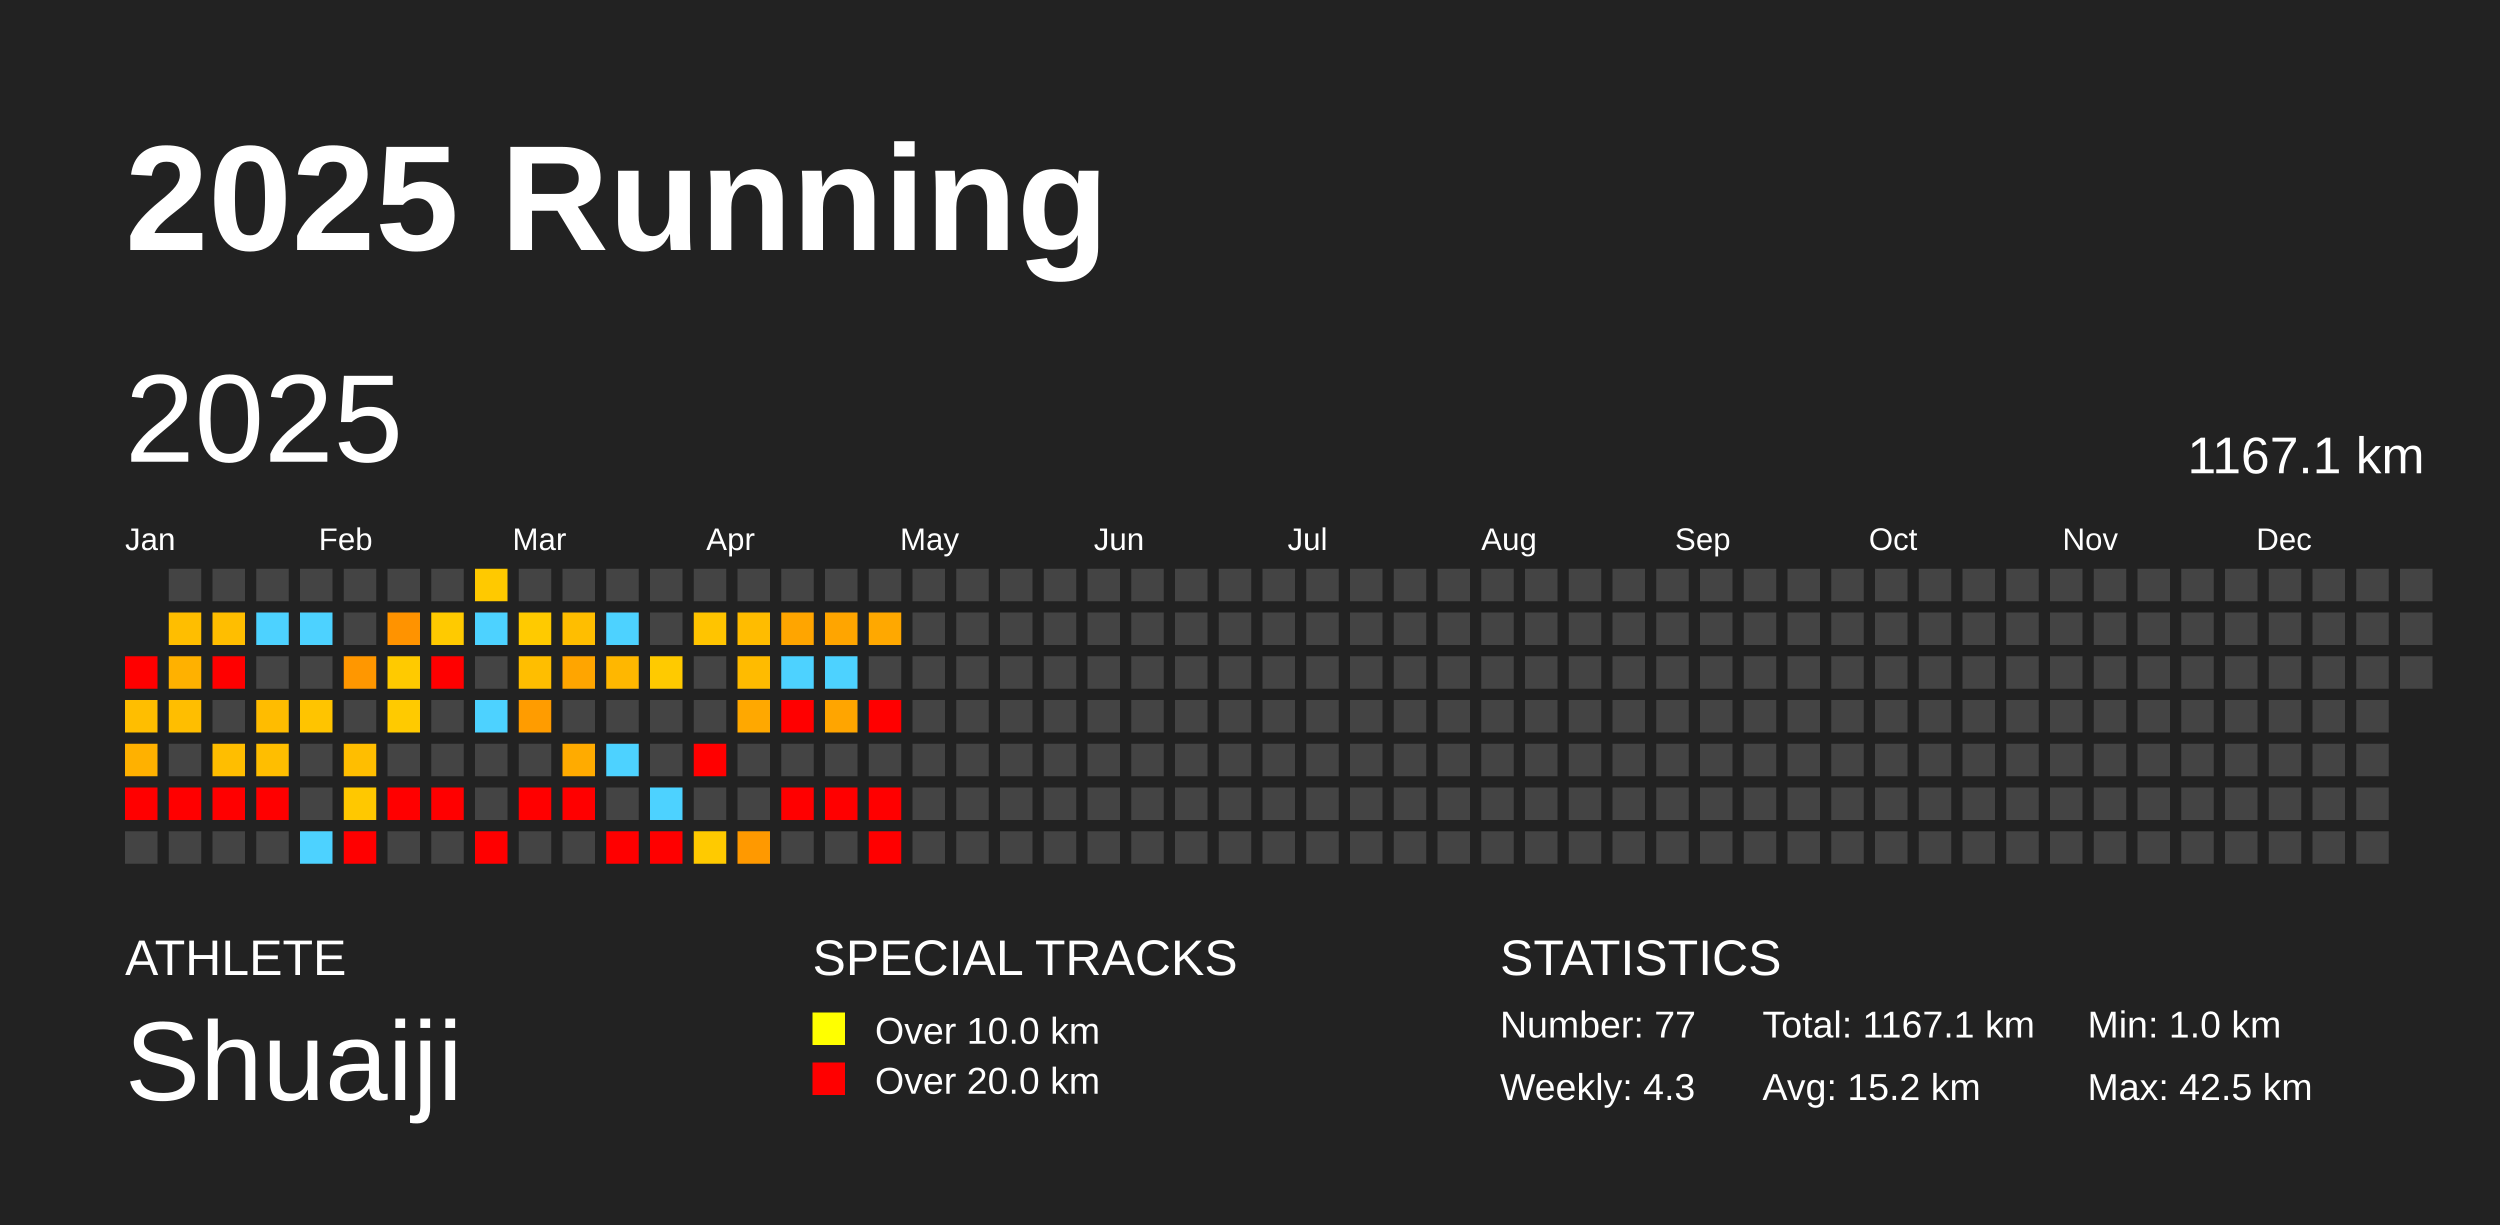
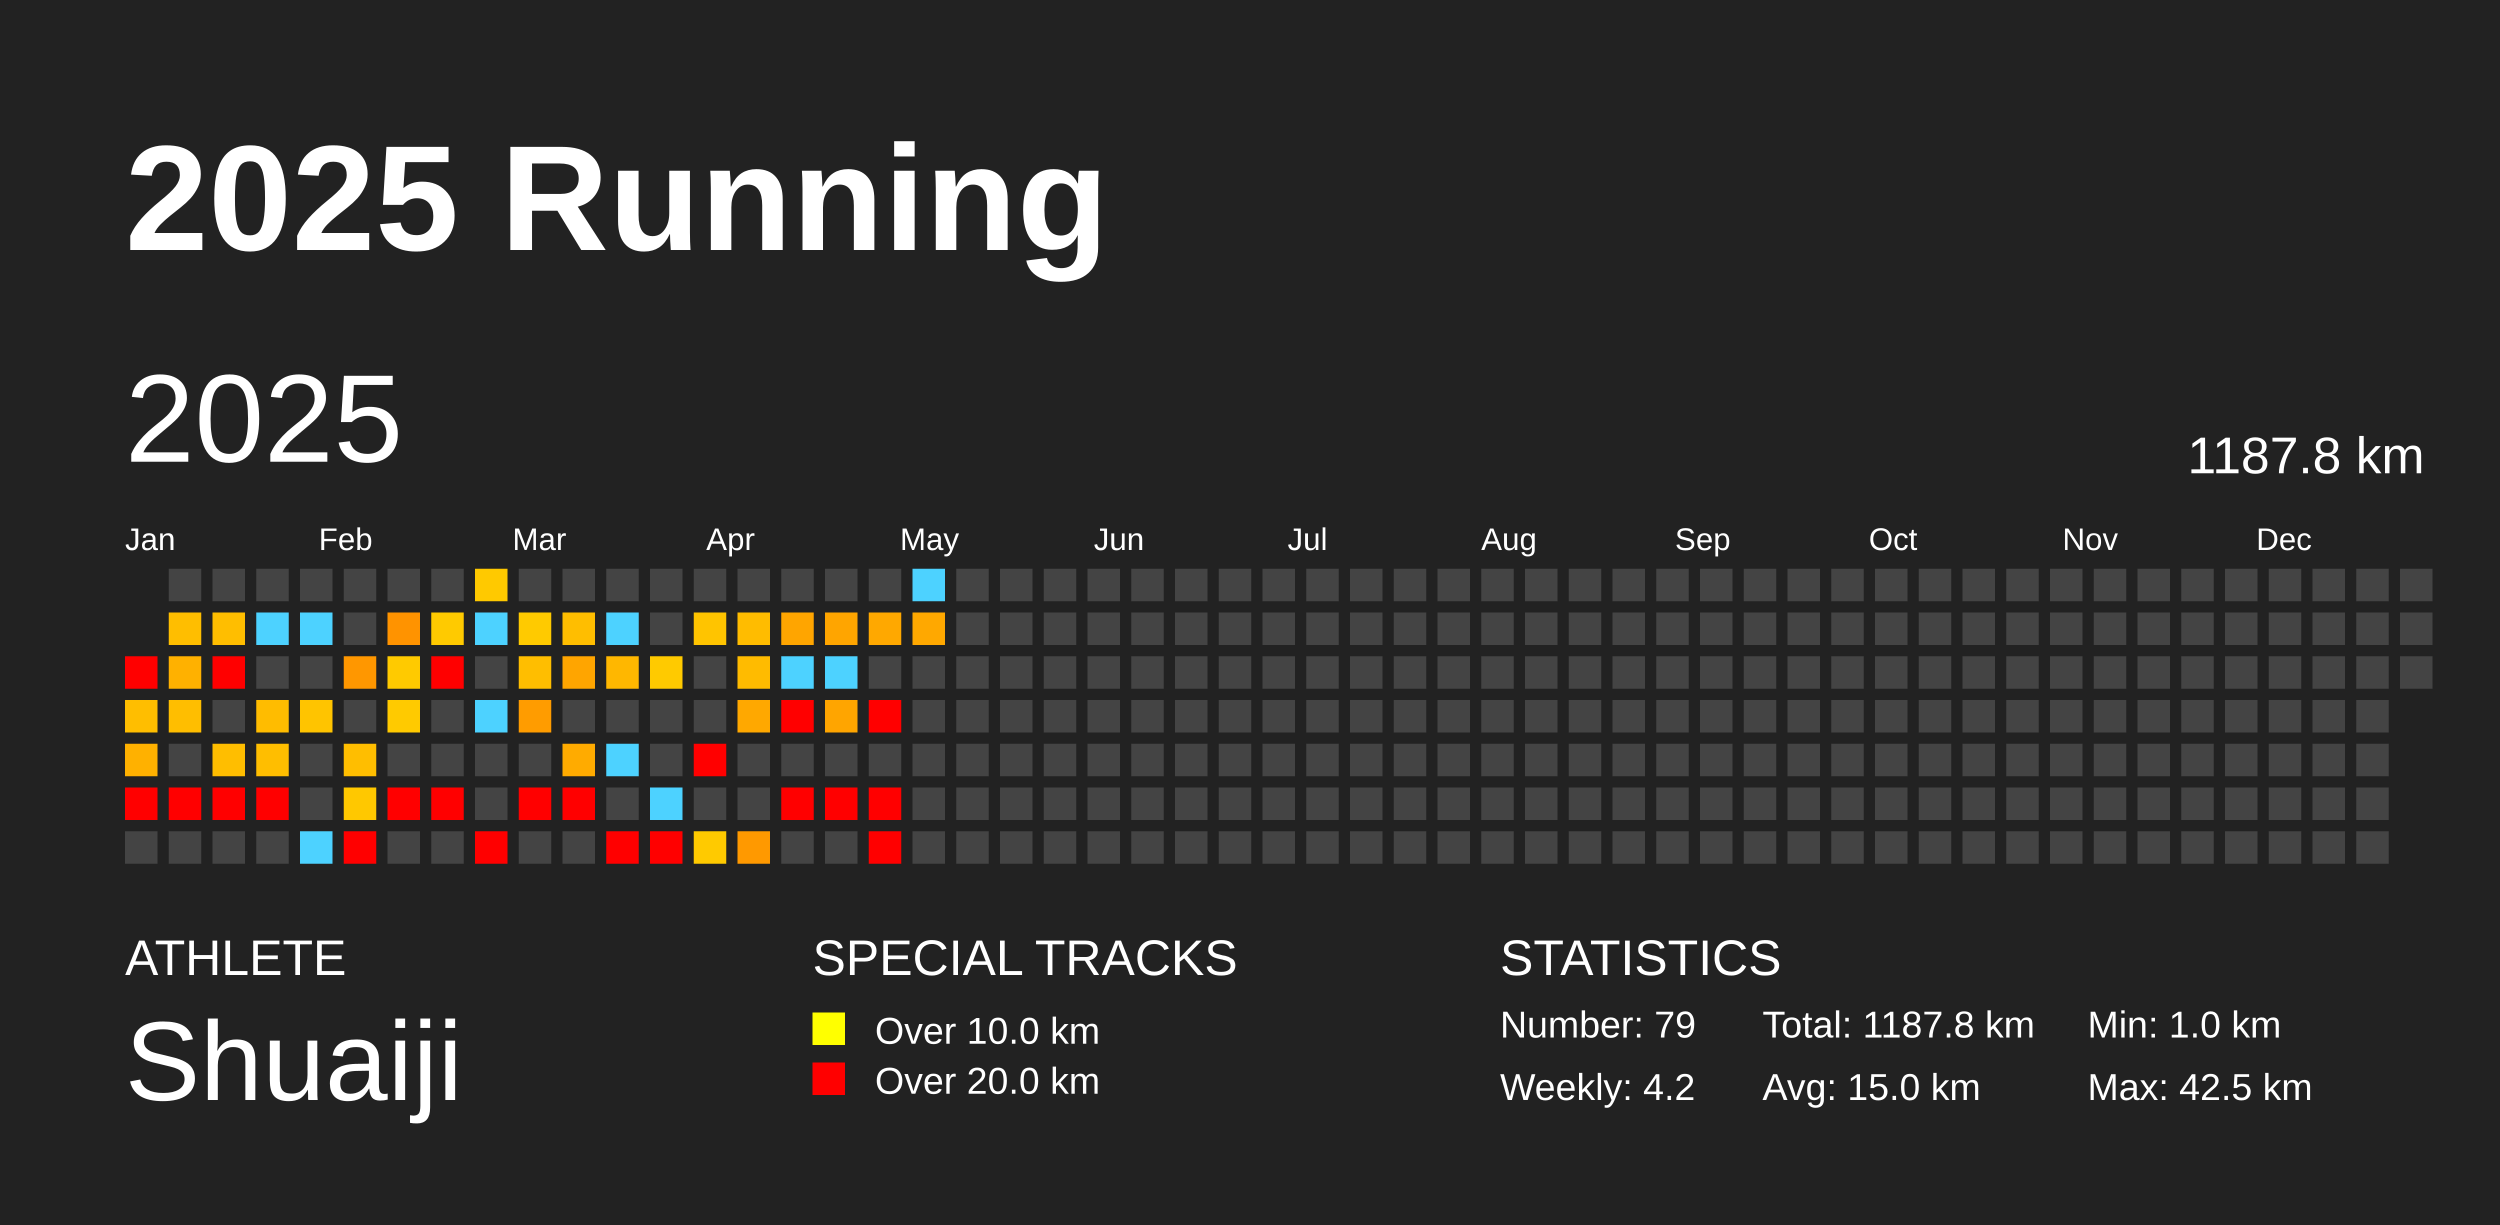
<svg xmlns="http://www.w3.org/2000/svg" baseProfile="full" height="98mm" version="1.1" viewBox="0,0,200,98" width="200mm">
  <defs />
  <rect fill="#222222" height="98" width="200" x="0" y="0" />
  <text fill="#FFFFFF" style="font-size:12px; font-family:Arial; font-weight:bold;" x="10" y="20">2025 Running</text>
  <text fill="#FFFFFF" style="font-size:4px; font-family:Arial" x="10" y="78">ATHLETE</text>
  <text fill="#FFFFFF" style="font-size:9px; font-family:Arial" x="10" y="88">Shuaiji</text>
  <text fill="#FFFFFF" style="font-size:4px; font-family:Arial" x="65" y="78">SPECIAL TRACKS</text>
  <rect fill="yellow" height="2.6" width="2.6" x="65" y="81" />
  <text fill="#FFFFFF" style="font-size:3px; font-family:Arial" x="70" y="83.5">Over 10.0 km</text>
  <rect fill="red" height="2.6" width="2.6" x="65" y="85" />
  <text fill="#FFFFFF" style="font-size:3px; font-family:Arial" x="70" y="87.5">Over 20.0 km</text>
  <text fill="#FFFFFF" style="font-size:4px; font-family:Arial" x="120" y="78">STATISTICS</text>
-   <text fill="#FFFFFF" style="font-size:3px; font-family:Arial" x="120" y="83">Number: 77</text>
-   <text fill="#FFFFFF" style="font-size:3px; font-family:Arial" x="120" y="88">Weekly: 4.3</text>
-   <text fill="#FFFFFF" style="font-size:3px; font-family:Arial" x="141" y="83">Total: 1167.1 km</text>
-   <text fill="#FFFFFF" style="font-size:3px; font-family:Arial" x="141" y="88">Avg: 15.2 km</text>
+   <text fill="#FFFFFF" style="font-size:3px; font-family:Arial" x="120" y="83">Number: 79</text>
+   <text fill="#FFFFFF" style="font-size:3px; font-family:Arial" x="120" y="88">Weekly: 4.2</text>
+   <text fill="#FFFFFF" style="font-size:3px; font-family:Arial" x="141" y="83">Total: 1187.8 km</text>
+   <text fill="#FFFFFF" style="font-size:3px; font-family:Arial" x="141" y="88">Avg: 15.0 km</text>
  <text fill="#FFFFFF" style="font-size:3px; font-family:Arial" x="167" y="83">Min: 1.0 km</text>
  <text fill="#FFFFFF" style="font-size:3px; font-family:Arial" x="167" y="88">Max: 42.5 km</text>
  <text dominant-baseline="hanging" fill="#FFFFFF" style="font-size:10.0px; font-family:Arial;" x="10" y="30">2025</text>
-   <text dominant-baseline="hanging" fill="#FFFFFF" style="font-size:4.125px; font-family:Arial;" x="175" y="35">1167.1 km</text>
+   <text dominant-baseline="hanging" fill="#FFFFFF" style="font-size:4.125px; font-family:Arial;" x="175" y="35">1187.8 km</text>
  <text fill="#FFFFFF" style="font-size:2.5px; font-family:Arial" x="10.0" y="44">Jan</text>
  <text fill="#FFFFFF" style="font-size:2.5px; font-family:Arial" x="25.5" y="44">Feb</text>
  <text fill="#FFFFFF" style="font-size:2.5px; font-family:Arial" x="41.0" y="44">Mar</text>
  <text fill="#FFFFFF" style="font-size:2.5px; font-family:Arial" x="56.5" y="44">Apr</text>
  <text fill="#FFFFFF" style="font-size:2.5px; font-family:Arial" x="72.0" y="44">May</text>
  <text fill="#FFFFFF" style="font-size:2.5px; font-family:Arial" x="87.5" y="44">Jun</text>
  <text fill="#FFFFFF" style="font-size:2.5px; font-family:Arial" x="103.0" y="44">Jul</text>
  <text fill="#FFFFFF" style="font-size:2.5px; font-family:Arial" x="118.5" y="44">Aug</text>
  <text fill="#FFFFFF" style="font-size:2.5px; font-family:Arial" x="134.0" y="44">Sep</text>
  <text fill="#FFFFFF" style="font-size:2.5px; font-family:Arial" x="149.5" y="44">Oct</text>
  <text fill="#FFFFFF" style="font-size:2.5px; font-family:Arial" x="165.0" y="44">Nov</text>
  <text fill="#FFFFFF" style="font-size:2.5px; font-family:Arial" x="180.5" y="44">Dec</text>
  <rect fill="red" height="2.6" width="2.6" x="10.0" y="52.5" />
  <rect fill="#ffbe00" height="2.6" width="2.6" x="10.0" y="56.0" />
  <rect fill="#ffb100" height="2.6" width="2.6" x="10.0" y="59.5" />
  <rect fill="red" height="2.6" width="2.6" x="10.0" y="63.0" />
  <rect fill="#444444" height="2.6" width="2.6" x="10.0" y="66.5" />
  <rect fill="#444444" height="2.6" width="2.6" x="13.5" y="45.5" />
  <rect fill="#ffbe00" height="2.6" width="2.6" x="13.5" y="49.0" />
  <rect fill="#ffb100" height="2.6" width="2.6" x="13.5" y="52.5" />
  <rect fill="#ffbe00" height="2.6" width="2.6" x="13.5" y="56.0" />
  <rect fill="#444444" height="2.6" width="2.6" x="13.5" y="59.5" />
  <rect fill="red" height="2.6" width="2.6" x="13.5" y="63.0" />
  <rect fill="#444444" height="2.6" width="2.6" x="13.5" y="66.5" />
  <rect fill="#444444" height="2.6" width="2.6" x="17.0" y="45.5" />
  <rect fill="#ffbe00" height="2.6" width="2.6" x="17.0" y="49.0" />
  <rect fill="red" height="2.6" width="2.6" x="17.0" y="52.5" />
  <rect fill="#444444" height="2.6" width="2.6" x="17.0" y="56.0" />
  <rect fill="#ffbe00" height="2.6" width="2.6" x="17.0" y="59.5" />
  <rect fill="red" height="2.6" width="2.6" x="17.0" y="63.0" />
  <rect fill="#444444" height="2.6" width="2.6" x="17.0" y="66.5" />
  <rect fill="#444444" height="2.6" width="2.6" x="20.5" y="45.5" />
  <rect fill="#4dd2ff" height="2.6" width="2.6" x="20.5" y="49.0" />
  <rect fill="#444444" height="2.6" width="2.6" x="20.5" y="52.5" />
  <rect fill="#ffbc00" height="2.6" width="2.6" x="20.5" y="56.0" />
  <rect fill="#ffbe00" height="2.6" width="2.6" x="20.5" y="59.5" />
  <rect fill="red" height="2.6" width="2.6" x="20.5" y="63.0" />
  <rect fill="#444444" height="2.6" width="2.6" x="20.5" y="66.5" />
  <rect fill="#444444" height="2.6" width="2.6" x="24.0" y="45.5" />
  <rect fill="#4dd2ff" height="2.6" width="2.6" x="24.0" y="49.0" />
  <rect fill="#444444" height="2.6" width="2.6" x="24.0" y="52.5" />
  <rect fill="#ffc400" height="2.6" width="2.6" x="24.0" y="56.0" />
  <rect fill="#444444" height="2.6" width="2.6" x="24.0" y="59.5" />
  <rect fill="#444444" height="2.6" width="2.6" x="24.0" y="63.0" />
  <rect fill="#4dd2ff" height="2.6" width="2.6" x="24.0" y="66.5" />
  <rect fill="#444444" height="2.6" width="2.6" x="27.5" y="45.5" />
  <rect fill="#444444" height="2.6" width="2.6" x="27.5" y="49.0" />
  <rect fill="#ff9700" height="2.6" width="2.6" x="27.5" y="52.5" />
  <rect fill="#444444" height="2.6" width="2.6" x="27.5" y="56.0" />
  <rect fill="#ffbe00" height="2.6" width="2.6" x="27.5" y="59.5" />
  <rect fill="#ffc800" height="2.6" width="2.6" x="27.5" y="63.0" />
  <rect fill="red" height="2.6" width="2.6" x="27.5" y="66.5" />
  <rect fill="#444444" height="2.6" width="2.6" x="31.0" y="45.5" />
  <rect fill="#ff9300" height="2.6" width="2.6" x="31.0" y="49.0" />
  <rect fill="#ffca00" height="2.6" width="2.6" x="31.0" y="52.5" />
  <rect fill="#ffca00" height="2.6" width="2.6" x="31.0" y="56.0" />
  <rect fill="#444444" height="2.6" width="2.6" x="31.0" y="59.5" />
  <rect fill="red" height="2.6" width="2.6" x="31.0" y="63.0" />
  <rect fill="#444444" height="2.6" width="2.6" x="31.0" y="66.5" />
  <rect fill="#444444" height="2.6" width="2.6" x="34.5" y="45.5" />
  <rect fill="#ffca00" height="2.6" width="2.6" x="34.5" y="49.0" />
  <rect fill="red" height="2.6" width="2.6" x="34.5" y="52.5" />
  <rect fill="#444444" height="2.6" width="2.6" x="34.5" y="56.0" />
  <rect fill="#444444" height="2.6" width="2.6" x="34.5" y="59.5" />
  <rect fill="red" height="2.6" width="2.6" x="34.5" y="63.0" />
  <rect fill="#444444" height="2.6" width="2.6" x="34.5" y="66.5" />
  <rect fill="#ffc900" height="2.6" width="2.6" x="38.0" y="45.5" />
  <rect fill="#4dd2ff" height="2.6" width="2.6" x="38.0" y="49.0" />
  <rect fill="#444444" height="2.6" width="2.6" x="38.0" y="52.5" />
  <rect fill="#4dd2ff" height="2.6" width="2.6" x="38.0" y="56.0" />
  <rect fill="#444444" height="2.6" width="2.6" x="38.0" y="59.5" />
  <rect fill="#444444" height="2.6" width="2.6" x="38.0" y="63.0" />
  <rect fill="red" height="2.6" width="2.6" x="38.0" y="66.5" />
  <rect fill="#444444" height="2.6" width="2.6" x="41.5" y="45.5" />
  <rect fill="#ffca00" height="2.6" width="2.6" x="41.5" y="49.0" />
  <rect fill="#ffbe00" height="2.6" width="2.6" x="41.5" y="52.5" />
  <rect fill="#ff9c00" height="2.6" width="2.6" x="41.5" y="56.0" />
  <rect fill="#444444" height="2.6" width="2.6" x="41.5" y="59.5" />
  <rect fill="red" height="2.6" width="2.6" x="41.5" y="63.0" />
  <rect fill="#444444" height="2.6" width="2.6" x="41.5" y="66.5" />
  <rect fill="#444444" height="2.6" width="2.6" x="45.0" y="45.5" />
  <rect fill="#ffbe00" height="2.6" width="2.6" x="45.0" y="49.0" />
  <rect fill="#ffa500" height="2.6" width="2.6" x="45.0" y="52.5" />
  <rect fill="#444444" height="2.6" width="2.6" x="45.0" y="56.0" />
  <rect fill="#ffab00" height="2.6" width="2.6" x="45.0" y="59.5" />
  <rect fill="red" height="2.6" width="2.6" x="45.0" y="63.0" />
  <rect fill="#444444" height="2.6" width="2.6" x="45.0" y="66.5" />
  <rect fill="#444444" height="2.6" width="2.6" x="48.5" y="45.5" />
  <rect fill="#4dd2ff" height="2.6" width="2.6" x="48.5" y="49.0" />
  <rect fill="#ffb700" height="2.6" width="2.6" x="48.5" y="52.5" />
  <rect fill="#444444" height="2.6" width="2.6" x="48.5" y="56.0" />
  <rect fill="#4dd2ff" height="2.6" width="2.6" x="48.5" y="59.5" />
  <rect fill="#444444" height="2.6" width="2.6" x="48.5" y="63.0" />
  <rect fill="red" height="2.6" width="2.6" x="48.5" y="66.5" />
  <rect fill="#444444" height="2.6" width="2.6" x="52.0" y="45.5" />
  <rect fill="#444444" height="2.6" width="2.6" x="52.0" y="49.0" />
  <rect fill="#ffca00" height="2.6" width="2.6" x="52.0" y="52.5" />
  <rect fill="#444444" height="2.6" width="2.6" x="52.0" y="56.0" />
  <rect fill="#444444" height="2.6" width="2.6" x="52.0" y="59.5" />
  <rect fill="#4dd2ff" height="2.6" width="2.6" x="52.0" y="63.0" />
  <rect fill="red" height="2.6" width="2.6" x="52.0" y="66.5" />
  <rect fill="#444444" height="2.6" width="2.6" x="55.5" y="45.5" />
  <rect fill="#ffc400" height="2.6" width="2.6" x="55.5" y="49.0" />
  <rect fill="#444444" height="2.6" width="2.6" x="55.5" y="52.5" />
  <rect fill="#444444" height="2.6" width="2.6" x="55.5" y="56.0" />
  <rect fill="red" height="2.6" width="2.6" x="55.5" y="59.5" />
  <rect fill="#444444" height="2.6" width="2.6" x="55.5" y="63.0" />
  <rect fill="#ffca00" height="2.6" width="2.6" x="55.5" y="66.5" />
  <rect fill="#444444" height="2.6" width="2.6" x="59.0" y="45.5" />
  <rect fill="#ffbc00" height="2.6" width="2.6" x="59.0" y="49.0" />
  <rect fill="#ffbb00" height="2.6" width="2.6" x="59.0" y="52.5" />
  <rect fill="#ffa800" height="2.6" width="2.6" x="59.0" y="56.0" />
  <rect fill="#444444" height="2.6" width="2.6" x="59.0" y="59.5" />
  <rect fill="#444444" height="2.6" width="2.6" x="59.0" y="63.0" />
  <rect fill="#ff9900" height="2.6" width="2.6" x="59.0" y="66.5" />
  <rect fill="#444444" height="2.6" width="2.6" x="62.5" y="45.5" />
  <rect fill="#ffa500" height="2.6" width="2.6" x="62.5" y="49.0" />
  <rect fill="#4dd2ff" height="2.6" width="2.6" x="62.5" y="52.5" />
  <rect fill="red" height="2.6" width="2.6" x="62.5" y="56.0" />
  <rect fill="#444444" height="2.6" width="2.6" x="62.5" y="59.5" />
  <rect fill="red" height="2.6" width="2.6" x="62.5" y="63.0" />
  <rect fill="#444444" height="2.6" width="2.6" x="62.5" y="66.5" />
  <rect fill="#444444" height="2.6" width="2.6" x="66.0" y="45.5" />
  <rect fill="#ffa500" height="2.6" width="2.6" x="66.0" y="49.0" />
  <rect fill="#4dd2ff" height="2.6" width="2.6" x="66.0" y="52.5" />
  <rect fill="#ffa500" height="2.6" width="2.6" x="66.0" y="56.0" />
  <rect fill="#444444" height="2.6" width="2.6" x="66.0" y="59.5" />
  <rect fill="red" height="2.6" width="2.6" x="66.0" y="63.0" />
  <rect fill="#444444" height="2.6" width="2.6" x="66.0" y="66.5" />
  <rect fill="#444444" height="2.6" width="2.6" x="69.5" y="45.5" />
  <rect fill="#ffa800" height="2.6" width="2.6" x="69.5" y="49.0" />
  <rect fill="#444444" height="2.6" width="2.6" x="69.5" y="52.5" />
  <rect fill="red" height="2.6" width="2.6" x="69.5" y="56.0" />
  <rect fill="#444444" height="2.6" width="2.6" x="69.5" y="59.5" />
  <rect fill="red" height="2.6" width="2.6" x="69.5" y="63.0" />
  <rect fill="red" height="2.6" width="2.6" x="69.5" y="66.5" />
-   <rect fill="#444444" height="2.6" width="2.6" x="73.0" y="45.5" />
-   <rect fill="#444444" height="2.6" width="2.6" x="73.0" y="49.0" />
+   <rect fill="#4dd2ff" height="2.6" width="2.6" x="73.0" y="45.5" />
+   <rect fill="#ffa800" height="2.6" width="2.6" x="73.0" y="49.0" />
  <rect fill="#444444" height="2.6" width="2.6" x="73.0" y="52.5" />
  <rect fill="#444444" height="2.6" width="2.6" x="73.0" y="56.0" />
  <rect fill="#444444" height="2.6" width="2.6" x="73.0" y="59.5" />
  <rect fill="#444444" height="2.6" width="2.6" x="73.0" y="63.0" />
  <rect fill="#444444" height="2.6" width="2.6" x="73.0" y="66.5" />
  <rect fill="#444444" height="2.6" width="2.6" x="76.5" y="45.5" />
  <rect fill="#444444" height="2.6" width="2.6" x="76.5" y="49.0" />
  <rect fill="#444444" height="2.6" width="2.6" x="76.5" y="52.5" />
  <rect fill="#444444" height="2.6" width="2.6" x="76.5" y="56.0" />
  <rect fill="#444444" height="2.6" width="2.6" x="76.5" y="59.5" />
  <rect fill="#444444" height="2.6" width="2.6" x="76.5" y="63.0" />
  <rect fill="#444444" height="2.6" width="2.6" x="76.5" y="66.5" />
  <rect fill="#444444" height="2.6" width="2.6" x="80.0" y="45.5" />
  <rect fill="#444444" height="2.6" width="2.6" x="80.0" y="49.0" />
  <rect fill="#444444" height="2.6" width="2.6" x="80.0" y="52.5" />
  <rect fill="#444444" height="2.6" width="2.6" x="80.0" y="56.0" />
  <rect fill="#444444" height="2.6" width="2.6" x="80.0" y="59.5" />
  <rect fill="#444444" height="2.6" width="2.6" x="80.0" y="63.0" />
  <rect fill="#444444" height="2.6" width="2.6" x="80.0" y="66.5" />
  <rect fill="#444444" height="2.6" width="2.6" x="83.5" y="45.5" />
  <rect fill="#444444" height="2.6" width="2.6" x="83.5" y="49.0" />
  <rect fill="#444444" height="2.6" width="2.6" x="83.5" y="52.5" />
  <rect fill="#444444" height="2.6" width="2.6" x="83.5" y="56.0" />
  <rect fill="#444444" height="2.6" width="2.6" x="83.5" y="59.5" />
  <rect fill="#444444" height="2.6" width="2.6" x="83.5" y="63.0" />
  <rect fill="#444444" height="2.6" width="2.6" x="83.5" y="66.5" />
  <rect fill="#444444" height="2.6" width="2.6" x="87.0" y="45.5" />
  <rect fill="#444444" height="2.6" width="2.6" x="87.0" y="49.0" />
  <rect fill="#444444" height="2.6" width="2.6" x="87.0" y="52.5" />
  <rect fill="#444444" height="2.6" width="2.6" x="87.0" y="56.0" />
  <rect fill="#444444" height="2.6" width="2.6" x="87.0" y="59.5" />
  <rect fill="#444444" height="2.6" width="2.6" x="87.0" y="63.0" />
  <rect fill="#444444" height="2.6" width="2.6" x="87.0" y="66.5" />
  <rect fill="#444444" height="2.6" width="2.6" x="90.5" y="45.5" />
  <rect fill="#444444" height="2.6" width="2.6" x="90.5" y="49.0" />
  <rect fill="#444444" height="2.6" width="2.6" x="90.5" y="52.5" />
  <rect fill="#444444" height="2.6" width="2.6" x="90.5" y="56.0" />
  <rect fill="#444444" height="2.6" width="2.6" x="90.5" y="59.5" />
  <rect fill="#444444" height="2.6" width="2.6" x="90.5" y="63.0" />
  <rect fill="#444444" height="2.6" width="2.6" x="90.5" y="66.5" />
  <rect fill="#444444" height="2.6" width="2.6" x="94.0" y="45.5" />
  <rect fill="#444444" height="2.6" width="2.6" x="94.0" y="49.0" />
  <rect fill="#444444" height="2.6" width="2.6" x="94.0" y="52.5" />
  <rect fill="#444444" height="2.6" width="2.6" x="94.0" y="56.0" />
  <rect fill="#444444" height="2.6" width="2.6" x="94.0" y="59.5" />
  <rect fill="#444444" height="2.6" width="2.6" x="94.0" y="63.0" />
  <rect fill="#444444" height="2.6" width="2.6" x="94.0" y="66.5" />
  <rect fill="#444444" height="2.6" width="2.6" x="97.5" y="45.5" />
  <rect fill="#444444" height="2.6" width="2.6" x="97.5" y="49.0" />
  <rect fill="#444444" height="2.6" width="2.6" x="97.5" y="52.5" />
  <rect fill="#444444" height="2.6" width="2.6" x="97.5" y="56.0" />
  <rect fill="#444444" height="2.6" width="2.6" x="97.5" y="59.5" />
  <rect fill="#444444" height="2.6" width="2.6" x="97.5" y="63.0" />
  <rect fill="#444444" height="2.6" width="2.6" x="97.5" y="66.5" />
  <rect fill="#444444" height="2.6" width="2.6" x="101.0" y="45.5" />
  <rect fill="#444444" height="2.6" width="2.6" x="101.0" y="49.0" />
  <rect fill="#444444" height="2.6" width="2.6" x="101.0" y="52.5" />
  <rect fill="#444444" height="2.6" width="2.6" x="101.0" y="56.0" />
  <rect fill="#444444" height="2.6" width="2.6" x="101.0" y="59.5" />
  <rect fill="#444444" height="2.6" width="2.6" x="101.0" y="63.0" />
  <rect fill="#444444" height="2.6" width="2.6" x="101.0" y="66.5" />
  <rect fill="#444444" height="2.6" width="2.6" x="104.5" y="45.5" />
  <rect fill="#444444" height="2.6" width="2.6" x="104.5" y="49.0" />
  <rect fill="#444444" height="2.6" width="2.6" x="104.5" y="52.5" />
  <rect fill="#444444" height="2.6" width="2.6" x="104.5" y="56.0" />
  <rect fill="#444444" height="2.6" width="2.6" x="104.5" y="59.5" />
  <rect fill="#444444" height="2.6" width="2.6" x="104.5" y="63.0" />
  <rect fill="#444444" height="2.6" width="2.6" x="104.5" y="66.5" />
  <rect fill="#444444" height="2.6" width="2.6" x="108.0" y="45.5" />
  <rect fill="#444444" height="2.6" width="2.6" x="108.0" y="49.0" />
  <rect fill="#444444" height="2.6" width="2.6" x="108.0" y="52.5" />
  <rect fill="#444444" height="2.6" width="2.6" x="108.0" y="56.0" />
  <rect fill="#444444" height="2.6" width="2.6" x="108.0" y="59.5" />
  <rect fill="#444444" height="2.6" width="2.6" x="108.0" y="63.0" />
  <rect fill="#444444" height="2.6" width="2.6" x="108.0" y="66.5" />
  <rect fill="#444444" height="2.6" width="2.6" x="111.5" y="45.5" />
  <rect fill="#444444" height="2.6" width="2.6" x="111.5" y="49.0" />
  <rect fill="#444444" height="2.6" width="2.6" x="111.5" y="52.5" />
  <rect fill="#444444" height="2.6" width="2.6" x="111.5" y="56.0" />
  <rect fill="#444444" height="2.6" width="2.6" x="111.5" y="59.5" />
  <rect fill="#444444" height="2.6" width="2.6" x="111.5" y="63.0" />
  <rect fill="#444444" height="2.6" width="2.6" x="111.5" y="66.5" />
  <rect fill="#444444" height="2.6" width="2.6" x="115.0" y="45.5" />
  <rect fill="#444444" height="2.6" width="2.6" x="115.0" y="49.0" />
  <rect fill="#444444" height="2.6" width="2.6" x="115.0" y="52.5" />
  <rect fill="#444444" height="2.6" width="2.6" x="115.0" y="56.0" />
  <rect fill="#444444" height="2.6" width="2.6" x="115.0" y="59.5" />
  <rect fill="#444444" height="2.6" width="2.6" x="115.0" y="63.0" />
  <rect fill="#444444" height="2.6" width="2.6" x="115.0" y="66.5" />
  <rect fill="#444444" height="2.6" width="2.6" x="118.5" y="45.5" />
  <rect fill="#444444" height="2.6" width="2.6" x="118.5" y="49.0" />
  <rect fill="#444444" height="2.6" width="2.6" x="118.5" y="52.5" />
  <rect fill="#444444" height="2.6" width="2.6" x="118.5" y="56.0" />
  <rect fill="#444444" height="2.6" width="2.6" x="118.5" y="59.5" />
  <rect fill="#444444" height="2.6" width="2.6" x="118.5" y="63.0" />
  <rect fill="#444444" height="2.6" width="2.6" x="118.5" y="66.5" />
  <rect fill="#444444" height="2.6" width="2.6" x="122.0" y="45.5" />
  <rect fill="#444444" height="2.6" width="2.6" x="122.0" y="49.0" />
  <rect fill="#444444" height="2.6" width="2.6" x="122.0" y="52.5" />
  <rect fill="#444444" height="2.6" width="2.6" x="122.0" y="56.0" />
  <rect fill="#444444" height="2.6" width="2.6" x="122.0" y="59.5" />
  <rect fill="#444444" height="2.6" width="2.6" x="122.0" y="63.0" />
  <rect fill="#444444" height="2.6" width="2.6" x="122.0" y="66.5" />
  <rect fill="#444444" height="2.6" width="2.6" x="125.5" y="45.5" />
  <rect fill="#444444" height="2.6" width="2.6" x="125.5" y="49.0" />
  <rect fill="#444444" height="2.6" width="2.6" x="125.5" y="52.5" />
  <rect fill="#444444" height="2.6" width="2.6" x="125.5" y="56.0" />
  <rect fill="#444444" height="2.6" width="2.6" x="125.5" y="59.5" />
  <rect fill="#444444" height="2.6" width="2.6" x="125.5" y="63.0" />
  <rect fill="#444444" height="2.6" width="2.6" x="125.5" y="66.5" />
  <rect fill="#444444" height="2.6" width="2.6" x="129.0" y="45.5" />
  <rect fill="#444444" height="2.6" width="2.6" x="129.0" y="49.0" />
  <rect fill="#444444" height="2.6" width="2.6" x="129.0" y="52.5" />
  <rect fill="#444444" height="2.6" width="2.6" x="129.0" y="56.0" />
  <rect fill="#444444" height="2.6" width="2.6" x="129.0" y="59.5" />
  <rect fill="#444444" height="2.6" width="2.6" x="129.0" y="63.0" />
  <rect fill="#444444" height="2.6" width="2.6" x="129.0" y="66.5" />
  <rect fill="#444444" height="2.6" width="2.6" x="132.5" y="45.5" />
  <rect fill="#444444" height="2.6" width="2.6" x="132.5" y="49.0" />
  <rect fill="#444444" height="2.6" width="2.6" x="132.5" y="52.5" />
  <rect fill="#444444" height="2.6" width="2.6" x="132.5" y="56.0" />
  <rect fill="#444444" height="2.6" width="2.6" x="132.5" y="59.5" />
  <rect fill="#444444" height="2.6" width="2.6" x="132.5" y="63.0" />
  <rect fill="#444444" height="2.6" width="2.6" x="132.5" y="66.5" />
  <rect fill="#444444" height="2.6" width="2.6" x="136.0" y="45.5" />
  <rect fill="#444444" height="2.6" width="2.6" x="136.0" y="49.0" />
  <rect fill="#444444" height="2.6" width="2.6" x="136.0" y="52.5" />
  <rect fill="#444444" height="2.6" width="2.6" x="136.0" y="56.0" />
  <rect fill="#444444" height="2.6" width="2.6" x="136.0" y="59.5" />
  <rect fill="#444444" height="2.6" width="2.6" x="136.0" y="63.0" />
  <rect fill="#444444" height="2.6" width="2.6" x="136.0" y="66.5" />
  <rect fill="#444444" height="2.6" width="2.6" x="139.5" y="45.5" />
  <rect fill="#444444" height="2.6" width="2.6" x="139.5" y="49.0" />
  <rect fill="#444444" height="2.6" width="2.6" x="139.5" y="52.5" />
  <rect fill="#444444" height="2.6" width="2.6" x="139.5" y="56.0" />
  <rect fill="#444444" height="2.6" width="2.6" x="139.5" y="59.5" />
  <rect fill="#444444" height="2.6" width="2.6" x="139.5" y="63.0" />
  <rect fill="#444444" height="2.6" width="2.6" x="139.5" y="66.5" />
  <rect fill="#444444" height="2.6" width="2.6" x="143.0" y="45.5" />
  <rect fill="#444444" height="2.6" width="2.6" x="143.0" y="49.0" />
  <rect fill="#444444" height="2.6" width="2.6" x="143.0" y="52.5" />
  <rect fill="#444444" height="2.6" width="2.6" x="143.0" y="56.0" />
  <rect fill="#444444" height="2.6" width="2.6" x="143.0" y="59.5" />
  <rect fill="#444444" height="2.6" width="2.6" x="143.0" y="63.0" />
  <rect fill="#444444" height="2.6" width="2.6" x="143.0" y="66.5" />
  <rect fill="#444444" height="2.6" width="2.6" x="146.5" y="45.5" />
  <rect fill="#444444" height="2.6" width="2.6" x="146.5" y="49.0" />
  <rect fill="#444444" height="2.6" width="2.6" x="146.5" y="52.5" />
  <rect fill="#444444" height="2.6" width="2.6" x="146.5" y="56.0" />
  <rect fill="#444444" height="2.6" width="2.6" x="146.5" y="59.5" />
  <rect fill="#444444" height="2.6" width="2.6" x="146.5" y="63.0" />
  <rect fill="#444444" height="2.6" width="2.6" x="146.5" y="66.5" />
  <rect fill="#444444" height="2.6" width="2.6" x="150.0" y="45.5" />
  <rect fill="#444444" height="2.6" width="2.6" x="150.0" y="49.0" />
  <rect fill="#444444" height="2.6" width="2.6" x="150.0" y="52.5" />
  <rect fill="#444444" height="2.6" width="2.6" x="150.0" y="56.0" />
  <rect fill="#444444" height="2.6" width="2.6" x="150.0" y="59.5" />
  <rect fill="#444444" height="2.6" width="2.6" x="150.0" y="63.0" />
  <rect fill="#444444" height="2.6" width="2.6" x="150.0" y="66.5" />
  <rect fill="#444444" height="2.6" width="2.6" x="153.5" y="45.5" />
  <rect fill="#444444" height="2.6" width="2.6" x="153.5" y="49.0" />
  <rect fill="#444444" height="2.6" width="2.6" x="153.5" y="52.5" />
  <rect fill="#444444" height="2.6" width="2.6" x="153.5" y="56.0" />
  <rect fill="#444444" height="2.6" width="2.6" x="153.5" y="59.5" />
  <rect fill="#444444" height="2.6" width="2.6" x="153.5" y="63.0" />
  <rect fill="#444444" height="2.6" width="2.6" x="153.5" y="66.5" />
  <rect fill="#444444" height="2.6" width="2.6" x="157.0" y="45.5" />
  <rect fill="#444444" height="2.6" width="2.6" x="157.0" y="49.0" />
  <rect fill="#444444" height="2.6" width="2.6" x="157.0" y="52.5" />
  <rect fill="#444444" height="2.6" width="2.6" x="157.0" y="56.0" />
  <rect fill="#444444" height="2.6" width="2.6" x="157.0" y="59.5" />
  <rect fill="#444444" height="2.6" width="2.6" x="157.0" y="63.0" />
  <rect fill="#444444" height="2.6" width="2.6" x="157.0" y="66.5" />
  <rect fill="#444444" height="2.6" width="2.6" x="160.5" y="45.5" />
  <rect fill="#444444" height="2.6" width="2.6" x="160.5" y="49.0" />
  <rect fill="#444444" height="2.6" width="2.6" x="160.5" y="52.5" />
  <rect fill="#444444" height="2.6" width="2.6" x="160.5" y="56.0" />
  <rect fill="#444444" height="2.6" width="2.6" x="160.5" y="59.5" />
  <rect fill="#444444" height="2.6" width="2.6" x="160.5" y="63.0" />
  <rect fill="#444444" height="2.6" width="2.6" x="160.5" y="66.5" />
  <rect fill="#444444" height="2.6" width="2.6" x="164.0" y="45.5" />
  <rect fill="#444444" height="2.6" width="2.6" x="164.0" y="49.0" />
  <rect fill="#444444" height="2.6" width="2.6" x="164.0" y="52.5" />
  <rect fill="#444444" height="2.6" width="2.6" x="164.0" y="56.0" />
  <rect fill="#444444" height="2.6" width="2.6" x="164.0" y="59.5" />
  <rect fill="#444444" height="2.6" width="2.6" x="164.0" y="63.0" />
  <rect fill="#444444" height="2.6" width="2.6" x="164.0" y="66.5" />
  <rect fill="#444444" height="2.6" width="2.6" x="167.5" y="45.5" />
  <rect fill="#444444" height="2.6" width="2.6" x="167.5" y="49.0" />
  <rect fill="#444444" height="2.6" width="2.6" x="167.5" y="52.5" />
  <rect fill="#444444" height="2.6" width="2.6" x="167.5" y="56.0" />
  <rect fill="#444444" height="2.6" width="2.6" x="167.5" y="59.5" />
  <rect fill="#444444" height="2.6" width="2.6" x="167.5" y="63.0" />
  <rect fill="#444444" height="2.6" width="2.6" x="167.5" y="66.5" />
  <rect fill="#444444" height="2.6" width="2.6" x="171.0" y="45.5" />
  <rect fill="#444444" height="2.6" width="2.6" x="171.0" y="49.0" />
  <rect fill="#444444" height="2.6" width="2.6" x="171.0" y="52.5" />
  <rect fill="#444444" height="2.6" width="2.6" x="171.0" y="56.0" />
  <rect fill="#444444" height="2.6" width="2.6" x="171.0" y="59.5" />
  <rect fill="#444444" height="2.6" width="2.6" x="171.0" y="63.0" />
  <rect fill="#444444" height="2.6" width="2.6" x="171.0" y="66.5" />
  <rect fill="#444444" height="2.6" width="2.6" x="174.5" y="45.5" />
  <rect fill="#444444" height="2.6" width="2.6" x="174.5" y="49.0" />
  <rect fill="#444444" height="2.6" width="2.6" x="174.5" y="52.5" />
  <rect fill="#444444" height="2.6" width="2.6" x="174.5" y="56.0" />
  <rect fill="#444444" height="2.6" width="2.6" x="174.5" y="59.5" />
  <rect fill="#444444" height="2.6" width="2.6" x="174.5" y="63.0" />
  <rect fill="#444444" height="2.6" width="2.6" x="174.5" y="66.5" />
  <rect fill="#444444" height="2.6" width="2.6" x="178.0" y="45.5" />
  <rect fill="#444444" height="2.6" width="2.6" x="178.0" y="49.0" />
  <rect fill="#444444" height="2.6" width="2.6" x="178.0" y="52.5" />
  <rect fill="#444444" height="2.6" width="2.6" x="178.0" y="56.0" />
  <rect fill="#444444" height="2.6" width="2.6" x="178.0" y="59.5" />
  <rect fill="#444444" height="2.6" width="2.6" x="178.0" y="63.0" />
  <rect fill="#444444" height="2.6" width="2.6" x="178.0" y="66.5" />
  <rect fill="#444444" height="2.6" width="2.6" x="181.5" y="45.5" />
  <rect fill="#444444" height="2.6" width="2.6" x="181.5" y="49.0" />
  <rect fill="#444444" height="2.6" width="2.6" x="181.5" y="52.5" />
  <rect fill="#444444" height="2.6" width="2.6" x="181.5" y="56.0" />
  <rect fill="#444444" height="2.6" width="2.6" x="181.5" y="59.5" />
  <rect fill="#444444" height="2.6" width="2.6" x="181.5" y="63.0" />
  <rect fill="#444444" height="2.6" width="2.6" x="181.5" y="66.5" />
  <rect fill="#444444" height="2.6" width="2.6" x="185.0" y="45.5" />
  <rect fill="#444444" height="2.6" width="2.6" x="185.0" y="49.0" />
  <rect fill="#444444" height="2.6" width="2.6" x="185.0" y="52.5" />
  <rect fill="#444444" height="2.6" width="2.6" x="185.0" y="56.0" />
  <rect fill="#444444" height="2.6" width="2.6" x="185.0" y="59.5" />
  <rect fill="#444444" height="2.6" width="2.6" x="185.0" y="63.0" />
  <rect fill="#444444" height="2.6" width="2.6" x="185.0" y="66.5" />
  <rect fill="#444444" height="2.6" width="2.6" x="188.5" y="45.5" />
  <rect fill="#444444" height="2.6" width="2.6" x="188.5" y="49.0" />
  <rect fill="#444444" height="2.6" width="2.6" x="188.5" y="52.5" />
  <rect fill="#444444" height="2.6" width="2.6" x="188.5" y="56.0" />
  <rect fill="#444444" height="2.6" width="2.6" x="188.5" y="59.5" />
  <rect fill="#444444" height="2.6" width="2.6" x="188.5" y="63.0" />
  <rect fill="#444444" height="2.6" width="2.6" x="188.5" y="66.5" />
  <rect fill="#444444" height="2.6" width="2.6" x="192.0" y="45.5" />
  <rect fill="#444444" height="2.6" width="2.6" x="192.0" y="49.0" />
  <rect fill="#444444" height="2.6" width="2.6" x="192.0" y="52.5" />
</svg>
